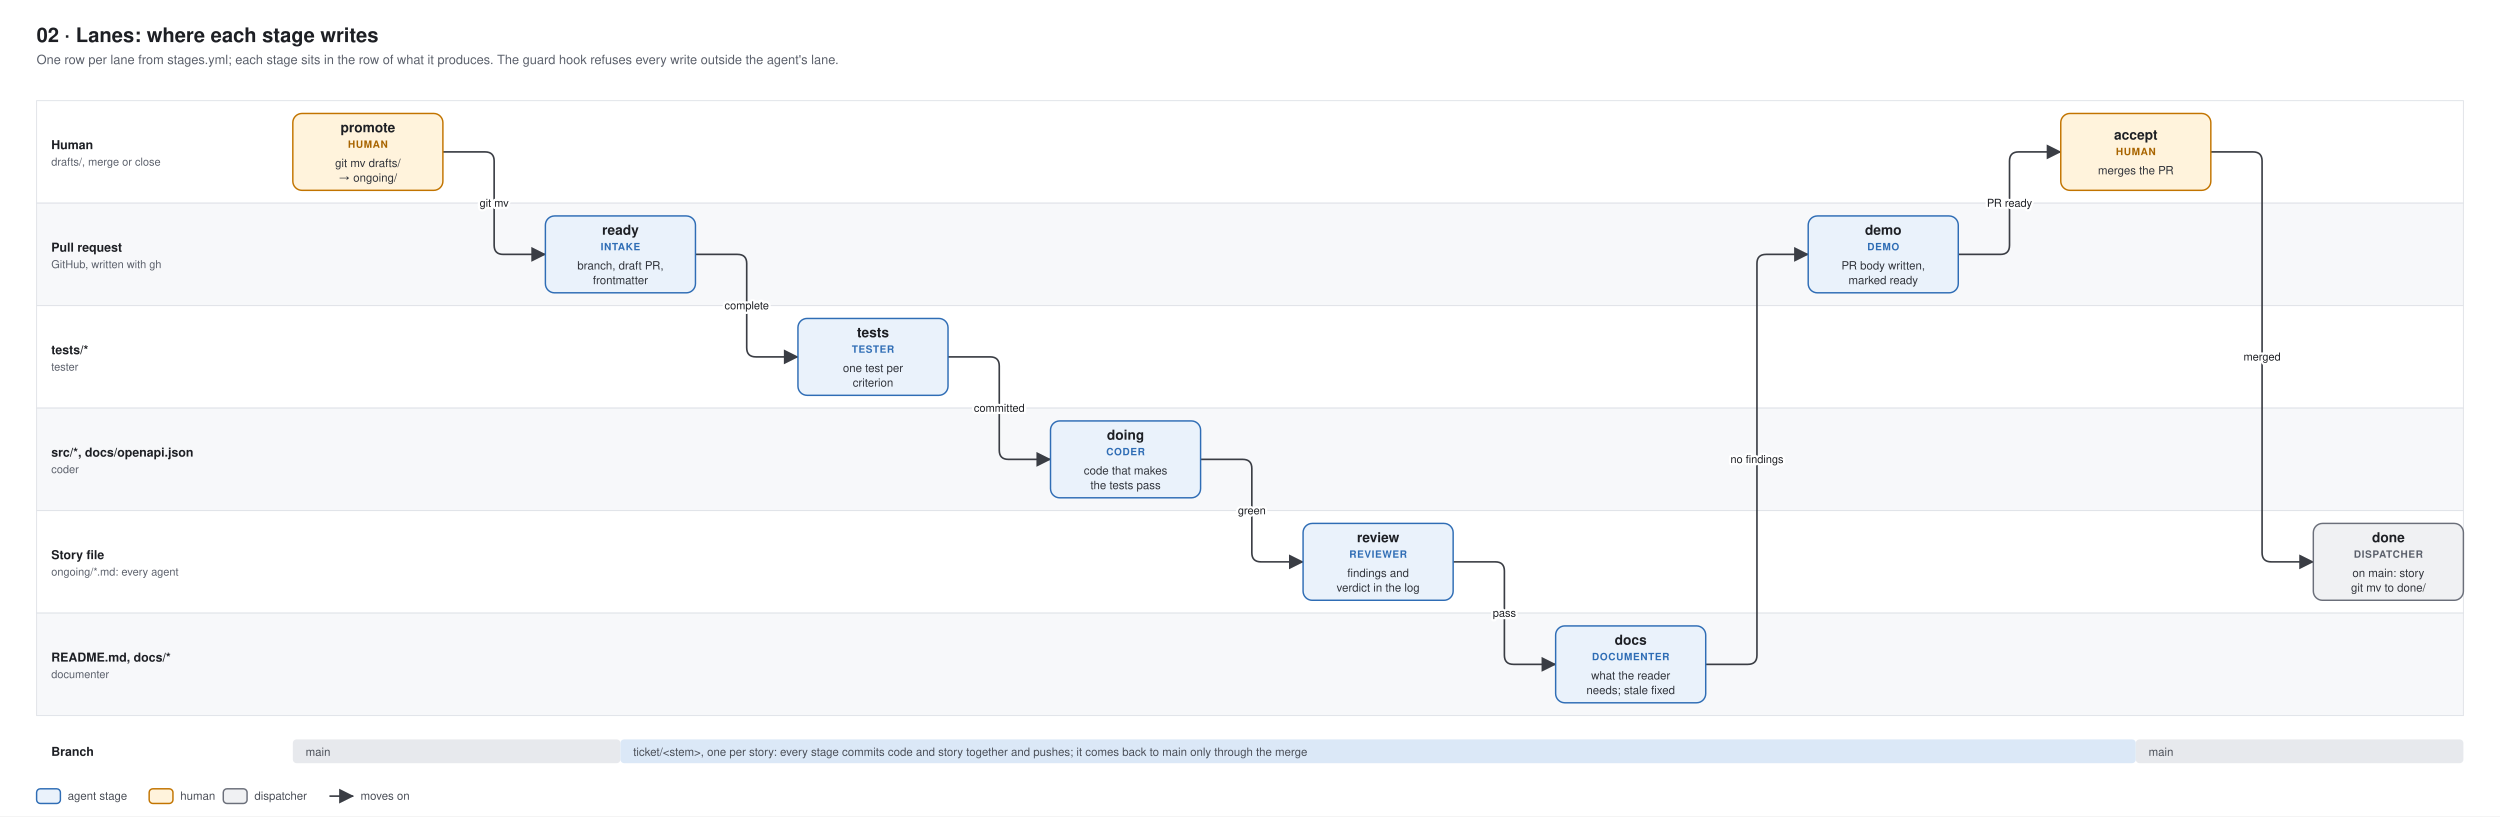
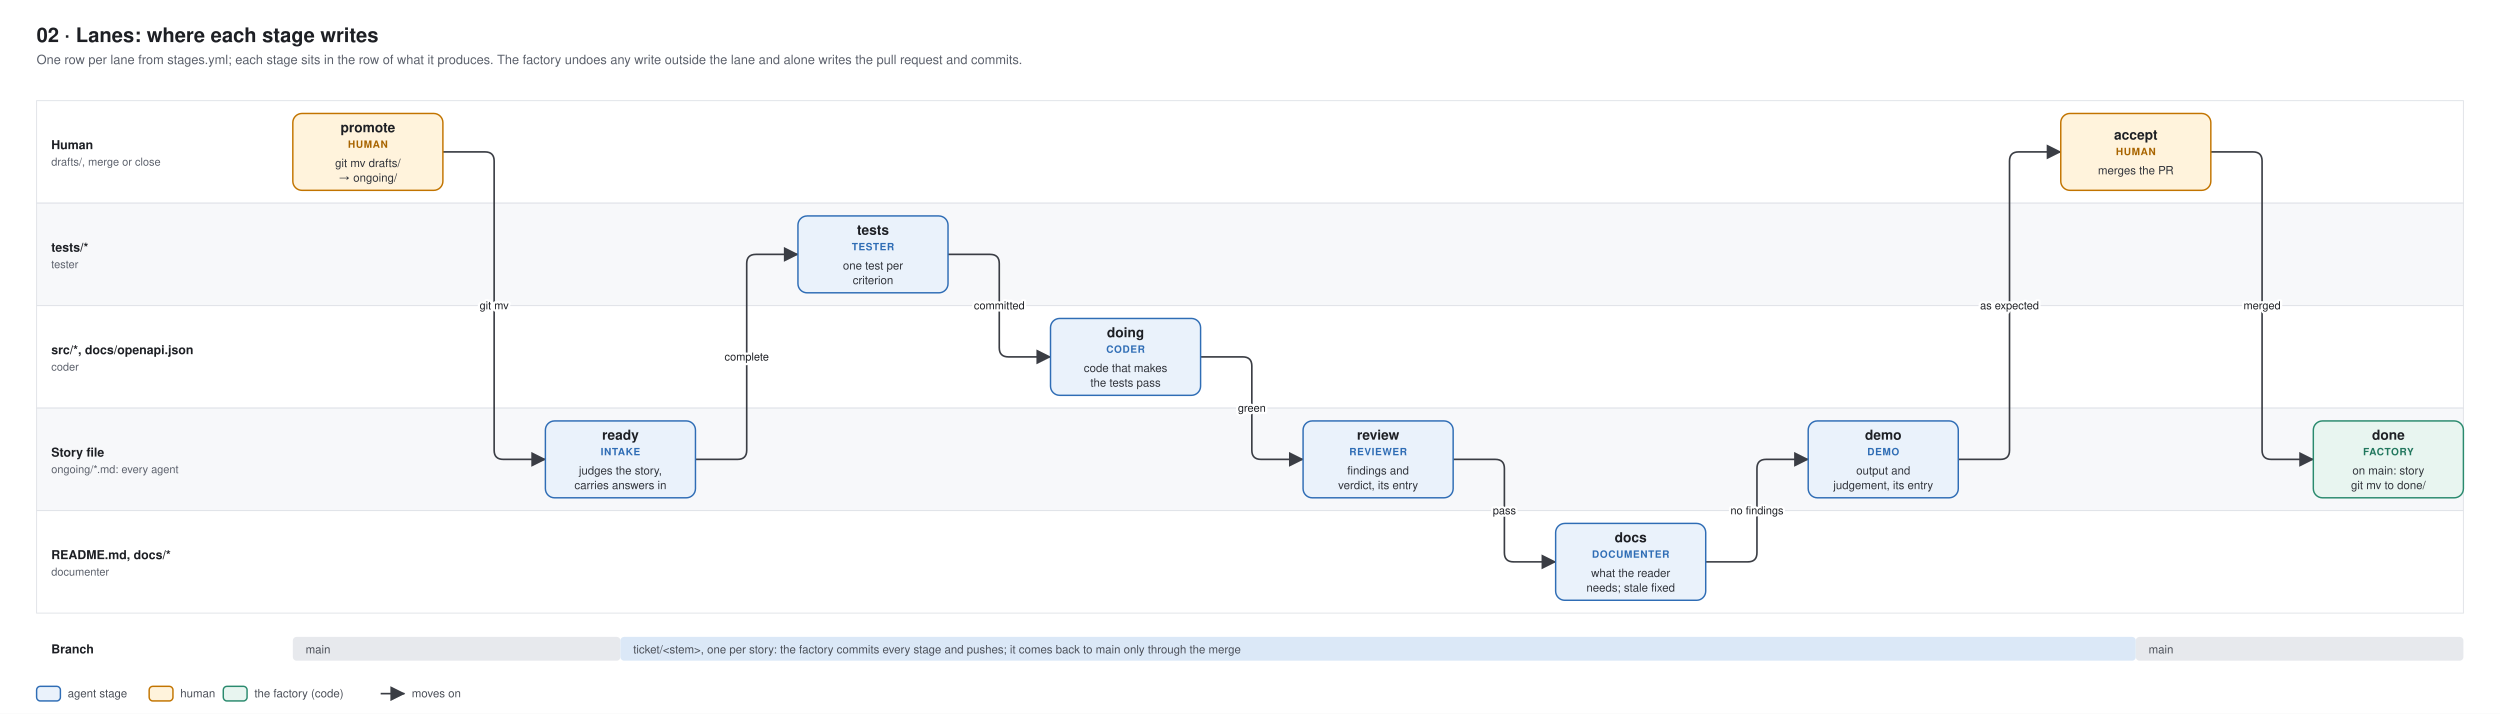
- <svg xmlns="http://www.w3.org/2000/svg" width="2732" height="892" viewBox="0 0 2732 892" font-family="Helvetica, Arial, sans-serif">
+ <svg xmlns="http://www.w3.org/2000/svg" width="2732" height="780" viewBox="0 0 2732 780" font-family="Helvetica, Arial, sans-serif">
  <style>
.bg { fill: #ffffff; }
.title { font: 600 22px Helvetica, Arial, sans-serif; fill: #1d1f24; }
.subtitle { font: 14px Helvetica, Arial, sans-serif; fill: #5b606b; }
.node rect, .node polygon { stroke-width: 1.6; }
.node .t { font: 700 15px Helvetica, Arial, sans-serif; fill: #1d1f24; }
.node .s { font: 600 11px Helvetica, Arial, sans-serif; letter-spacing: 0.06em; }
.node .l { font: 12.5px Helvetica, Arial, sans-serif; fill: #30333a; }
.agent rect, .agent polygon, .agent circle { fill: #eaf2fb; stroke: #2f6db5; }
.agent .s { fill: #2f6db5; }
.human rect, .human polygon, .human circle { fill: #fff3dc; stroke: #c27400; }
.human .s { fill: #a86400; }
.disp rect, .disp polygon, .disp circle { fill: #f0f1f3; stroke: #6b6f7a; }
.disp .s { fill: #5b606b; }
.ask rect, .ask polygon, .ask circle { fill: #f3edfb; stroke: #7a4fb5; }
.ask .s { fill: #7a4fb5; }
.stall rect, .stall polygon, .stall circle { fill: #fcebeb; stroke: #b53a3a; }
.stall .s { fill: #b53a3a; }
.back rect, .back polygon, .back circle { fill: #fdf0e6; stroke: #d0661a; }
.back .s { fill: #b5560f; }
.end rect { fill: #ffffff; stroke: #8a8f99; stroke-dasharray: 5 3; }
.code rect, .code polygon, .code circle { fill: #e8f5f0; stroke: #2a8a6e; }
.code .s { fill: #22775e; }
.quiet rect { fill: #f7f8fa; stroke: #a3a8b2; } .quiet .s { fill: #6b6f7a; }
.lane { fill: #f7f8fa; stroke: #dfe2e7; }
.lane-alt { fill: #ffffff; stroke: #dfe2e7; }
.lane-head { font: 700 13.5px Helvetica, Arial, sans-serif; fill: #1d1f24; }
.lane-note { font: 12px Helvetica, Arial, sans-serif; fill: #5b606b; }
.e { fill: none; stroke-width: 1.8; }
.e-flow { stroke: #3a3d44; }
.e-back { stroke: #d0661a; }
.e-ask { stroke: #7a4fb5; stroke-dasharray: 6 4; }
.e-stall { stroke: #b53a3a; stroke-dasharray: 6 4; }
.lbl { font: 12px Helvetica, Arial, sans-serif; paint-order: stroke; stroke: #ffffff;
       stroke-width: 5px; stroke-linejoin: round; }
.lbl-flow { fill: #1d1f24; } .lbl-back { fill: #a84f0e; }
.lbl-ask { fill: #6a3fa5; } .lbl-stall { fill: #a32f2f; }
.note { font: 12.5px Helvetica, Arial, sans-serif; fill: #4a4e57; }
.note-b { font: 700 12.5px Helvetica, Arial, sans-serif; fill: #1d1f24; }
.mono { font-family: Menlo, Consolas, monospace; }
.trunk { stroke: #3a3d44; } .twig { stroke: #8a8f99; }
.pr-draft { fill: #f7f8fa; stroke: #a3a8b2; } .pr-ready { fill: #fff3dc; stroke: #c27400; }
.band-main { fill: #e7e9ed; } .band-ticket { fill: #dbe8f7; }
.m-flow { fill: #3a3d44; } .m-back { fill: #d0661a; } .m-ask { fill: #7a4fb5; }
.m-stall { fill: #b53a3a; }
@media (prefers-color-scheme: dark) {
  .bg { fill: #0f141a; }
  .title, .node .t, .lane-head, .note-b { fill: #e6edf3; }
  .subtitle, .lane-note { fill: #9da7b3; }
  .node .l, .note { fill: #c9d1d9; }
  .agent rect, .agent polygon, .agent circle { fill: #132a45; stroke: #5b9be6; }
  .agent .s { fill: #7fb2f0; }
  .human rect, .human polygon, .human circle { fill: #3a2a0e; stroke: #e0a33a; }
  .human .s { fill: #f0b85a; }
  .disp rect, .disp polygon, .disp circle { fill: #23282f; stroke: #8b939e; }
  .disp .s { fill: #a8b0bb; }
  .ask rect, .ask polygon, .ask circle { fill: #2a1f40; stroke: #a98be0; }
  .ask .s { fill: #c0a8f0; }
  .stall rect, .stall polygon, .stall circle { fill: #3d1a1c; stroke: #e06c6c; }
  .stall .s { fill: #f08a8a; }
  .back rect, .back polygon, .back circle { fill: #3d2414; stroke: #ef8a3c; }
  .back .s { fill: #f5a466; }
  .code rect, .code polygon, .code circle { fill: #10322a; stroke: #3fb68f; }
  .code .s { fill: #6fd0ad; }
  .quiet rect { fill: #181e26; stroke: #6b7380; } .quiet .s { fill: #9da7b3; }
  .end rect { fill: #0f141a; stroke: #8b939e; }
  .lane { fill: #151b23; stroke: #2a313b; } .lane-alt { fill: #0f141a; stroke: #2a313b; }
  .e-flow { stroke: #c9d1d9; } .e-back { stroke: #ef8a3c; }
  .e-ask { stroke: #a98be0; } .e-stall { stroke: #e06c6c; }
  .m-flow { fill: #c9d1d9; } .m-back { fill: #ef8a3c; } .m-ask { fill: #a98be0; }
  .m-stall { fill: #e06c6c; }
  .lbl { stroke: #0f141a; }
  .lbl-flow { fill: #e6edf3; } .lbl-back { fill: #f5a466; }
  .lbl-ask { fill: #c0a8f0; } .lbl-stall { fill: #f08a8a; }
  .trunk { stroke: #c9d1d9; } .twig { stroke: #6b7380; }
  .pr-draft { fill: #181e26; stroke: #6b7380; } .pr-ready { fill: #3a2a0e; stroke: #e0a33a; }
  .band-main { fill: #23282f; } .band-ticket { fill: #132a45; }
}
</style>
  <defs>
    <marker id="a-flow" viewBox="0 0 10 10" refX="9.5" refY="5" markerWidth="9" markerHeight="9" orient="auto-start-reverse">
      <path class="m-flow" d="M0,0 L10,5 L0,10 z" />
    </marker>
    <marker id="a-back" viewBox="0 0 10 10" refX="9.5" refY="5" markerWidth="9" markerHeight="9" orient="auto-start-reverse">
      <path class="m-back" d="M0,0 L10,5 L0,10 z" />
    </marker>
    <marker id="a-ask" viewBox="0 0 10 10" refX="9.5" refY="5" markerWidth="9" markerHeight="9" orient="auto-start-reverse">
      <path class="m-ask" d="M0,0 L10,5 L0,10 z" />
    </marker>
    <marker id="a-stall" viewBox="0 0 10 10" refX="9.5" refY="5" markerWidth="9" markerHeight="9" orient="auto-start-reverse">
      <path class="m-stall" d="M0,0 L10,5 L0,10 z" />
    </marker>
  </defs>
-   <rect class="bg" width="2732" height="892" />
+   <rect class="bg" width="2732" height="780" />
  <text class="title" x="40" y="46">02 · Lanes: where each stage writes</text>
-   <text class="subtitle" x="40" y="70">One row per lane from stages.yml; each stage sits in the row of what it produces. The guard hook refuses every write outside the agent's lane.</text>
+   <text class="subtitle" x="40" y="70">One row per lane from stages.yml; each stage sits in the row of what it produces. The factory undoes any write outside the lane and alone writes the pull request and commits.</text>
  <rect class="lane-alt" x="40" y="110" width="2652" height="112" />
  <text class="lane-head" x="56" y="163">Human</text>
  <text class="lane-note" x="56" y="181">drafts/, merge or close</text>
  <rect class="lane" x="40" y="222" width="2652" height="112" />
-   <text class="lane-head" x="56" y="275">Pull request</text>
-   <text class="lane-note" x="56" y="293">GitHub, written with gh</text>
+   <text class="lane-head" x="56" y="275">tests/*</text>
+   <text class="lane-note" x="56" y="293">tester</text>
  <rect class="lane-alt" x="40" y="334" width="2652" height="112" />
-   <text class="lane-head" x="56" y="387">tests/*</text>
-   <text class="lane-note" x="56" y="405">tester</text>
+   <text class="lane-head" x="56" y="387">src/*, docs/openapi.json</text>
+   <text class="lane-note" x="56" y="405">coder</text>
  <rect class="lane" x="40" y="446" width="2652" height="112" />
-   <text class="lane-head" x="56" y="499">src/*, docs/openapi.json</text>
-   <text class="lane-note" x="56" y="517">coder</text>
+   <text class="lane-head" x="56" y="499">Story file</text>
+   <text class="lane-note" x="56" y="517">ongoing/*.md: every agent</text>
  <rect class="lane-alt" x="40" y="558" width="2652" height="112" />
-   <text class="lane-head" x="56" y="611">Story file</text>
-   <text class="lane-note" x="56" y="629">ongoing/*.md: every agent</text>
-   <rect class="lane" x="40" y="670" width="2652" height="112" />
-   <text class="lane-head" x="56" y="723">README.md, docs/*</text>
-   <text class="lane-note" x="56" y="741">documenter</text>
-   <rect x="320" y="808" width="358" height="26" rx="4" class="band-main" />
-   <rect x="678" y="808" width="1656" height="26" rx="4" class="band-ticket" />
-   <rect x="2334" y="808" width="358" height="26" rx="4" class="band-main" />
-   <text class="lane-head" x="56" y="826">Branch</text>
-   <text class="note" x="334" y="826">main</text>
-   <text class="note" x="692" y="826">ticket/&lt;stem&gt;, one per story: every stage commits code and story together and pushes; it comes back to main only through the merge</text>
-   <text class="note" x="2348" y="826">main</text>
-   <g class="node agent">
-     <rect x="40" y="862" width="26" height="16" rx="4" />
-   </g>
-   <text class="note" x="74" y="874">agent stage</text>
+   <text class="lane-head" x="56" y="611">README.md, docs/*</text>
+   <text class="lane-note" x="56" y="629">documenter</text>
+   <rect x="320" y="696" width="358" height="26" rx="4" class="band-main" />
+   <rect x="678" y="696" width="1656" height="26" rx="4" class="band-ticket" />
+   <rect x="2334" y="696" width="358" height="26" rx="4" class="band-main" />
+   <text class="lane-head" x="56" y="714">Branch</text>
+   <text class="note" x="334" y="714">main</text>
+   <text class="note" x="692" y="714">ticket/&lt;stem&gt;, one per story: the factory commits every stage and pushes; it comes back to main only through the merge</text>
+   <text class="note" x="2348" y="714">main</text>
+   <g class="node agent">
+     <rect x="40" y="750" width="26" height="16" rx="4" />
+   </g>
+   <text class="note" x="74" y="762">agent stage</text>
  <g class="node human">
-     <rect x="163" y="862" width="26" height="16" rx="4" />
-   </g>
-   <text class="note" x="197" y="874">human</text>
-   <g class="node disp">
-     <rect x="244" y="862" width="26" height="16" rx="4" />
-   </g>
-   <text class="note" x="278" y="874">dispatcher</text>
-   <path class="e e-flow" d="M 360 870 L 386 870" marker-end="url(#a-flow)" />
-   <text class="note" x="394" y="874">moves on</text>
-   <path class="e e-flow" d="M 484 166 L 530 166 Q 540 166 540 176 L 540 268 Q 540 278 550 278 L 596 278" marker-end="url(#a-flow)" />
-   <path class="e e-flow" d="M 760 278 L 806 278 Q 816 278 816 288 L 816 380 Q 816 390 826 390 L 872 390" marker-end="url(#a-flow)" />
-   <path class="e e-flow" d="M 1036 390 L 1082 390 Q 1092 390 1092 400 L 1092 492 Q 1092 502 1102 502 L 1148 502" marker-end="url(#a-flow)" />
-   <path class="e e-flow" d="M 1312 502 L 1358 502 Q 1368 502 1368 512 L 1368 604 Q 1368 614 1378 614 L 1424 614" marker-end="url(#a-flow)" />
-   <path class="e e-flow" d="M 1588 614 L 1634 614 Q 1644 614 1644 624 L 1644 716 Q 1644 726 1654 726 L 1700 726" marker-end="url(#a-flow)" />
-   <path class="e e-flow" d="M 1864 726 L 1910 726 Q 1920 726 1920 716 L 1920 288 Q 1920 278 1930 278 L 1976 278" marker-end="url(#a-flow)" />
-   <path class="e e-flow" d="M 2140 278 L 2186 278 Q 2196 278 2196 268 L 2196 176 Q 2196 166 2206 166 L 2252 166" marker-end="url(#a-flow)" />
-   <path class="e e-flow" d="M 2416 166 L 2462 166 Q 2472 166 2472 176 L 2472 604 Q 2472 614 2482 614 L 2528 614" marker-end="url(#a-flow)" />
+     <rect x="163" y="750" width="26" height="16" rx="4" />
+   </g>
+   <text class="note" x="197" y="762">human</text>
+   <g class="node code">
+     <rect x="244" y="750" width="26" height="16" rx="4" />
+   </g>
+   <text class="note" x="278" y="762">the factory (code)</text>
+   <path class="e e-flow" d="M 416 758 L 442 758" marker-end="url(#a-flow)" />
+   <text class="note" x="450" y="762">moves on</text>
+   <path class="e e-flow" d="M 484 166 L 530 166 Q 540 166 540 176 L 540 492 Q 540 502 550 502 L 596 502" marker-end="url(#a-flow)" />
+   <path class="e e-flow" d="M 760 502 L 806 502 Q 816 502 816 492 L 816 288 Q 816 278 826 278 L 872 278" marker-end="url(#a-flow)" />
+   <path class="e e-flow" d="M 1036 278 L 1082 278 Q 1092 278 1092 288 L 1092 380 Q 1092 390 1102 390 L 1148 390" marker-end="url(#a-flow)" />
+   <path class="e e-flow" d="M 1312 390 L 1358 390 Q 1368 390 1368 400 L 1368 492 Q 1368 502 1378 502 L 1424 502" marker-end="url(#a-flow)" />
+   <path class="e e-flow" d="M 1588 502 L 1634 502 Q 1644 502 1644 512 L 1644 604 Q 1644 614 1654 614 L 1700 614" marker-end="url(#a-flow)" />
+   <path class="e e-flow" d="M 1864 614 L 1910 614 Q 1920 614 1920 604 L 1920 512 Q 1920 502 1930 502 L 1976 502" marker-end="url(#a-flow)" />
+   <path class="e e-flow" d="M 2140 502 L 2186 502 Q 2196 502 2196 492 L 2196 176 Q 2196 166 2206 166 L 2252 166" marker-end="url(#a-flow)" />
+   <path class="e e-flow" d="M 2416 166 L 2462 166 Q 2472 166 2472 176 L 2472 492 Q 2472 502 2482 502 L 2528 502" marker-end="url(#a-flow)" />
  <g class="node human">
    <rect x="320" y="124" width="164" height="84" rx="10" />
    <text class="t" x="402" y="144.5" text-anchor="middle">promote</text>
    <text class="s" x="402" y="161.5" text-anchor="middle">HUMAN</text>
    <text class="l" x="402" y="182.5" text-anchor="middle">git mv drafts/</text>
    <text class="l" x="402" y="198.5" text-anchor="middle">→ ongoing/</text>
  </g>
  <g class="node agent">
-     <rect x="596" y="236" width="164" height="84" rx="10" />
-     <text class="t" x="678" y="256.5" text-anchor="middle">ready</text>
-     <text class="s" x="678" y="273.5" text-anchor="middle">INTAKE</text>
-     <text class="l" x="678" y="294.5" text-anchor="middle">branch, draft PR,</text>
-     <text class="l" x="678" y="310.5" text-anchor="middle">frontmatter</text>
-   </g>
-   <g class="node agent">
-     <rect x="872" y="348" width="164" height="84" rx="10" />
-     <text class="t" x="954" y="368.5" text-anchor="middle">tests</text>
-     <text class="s" x="954" y="385.5" text-anchor="middle">TESTER</text>
-     <text class="l" x="954" y="406.5" text-anchor="middle">one test per</text>
-     <text class="l" x="954" y="422.5" text-anchor="middle">criterion</text>
-   </g>
-   <g class="node agent">
-     <rect x="1148" y="460" width="164" height="84" rx="10" />
-     <text class="t" x="1230" y="480.5" text-anchor="middle">doing</text>
-     <text class="s" x="1230" y="497.5" text-anchor="middle">CODER</text>
-     <text class="l" x="1230" y="518.5" text-anchor="middle">code that makes</text>
-     <text class="l" x="1230" y="534.5" text-anchor="middle">the tests pass</text>
-   </g>
-   <g class="node agent">
-     <rect x="1424" y="572" width="164" height="84" rx="10" />
-     <text class="t" x="1506" y="592.5" text-anchor="middle">review</text>
-     <text class="s" x="1506" y="609.5" text-anchor="middle">REVIEWER</text>
-     <text class="l" x="1506" y="630.5" text-anchor="middle">findings and</text>
-     <text class="l" x="1506" y="646.5" text-anchor="middle">verdict in the log</text>
-   </g>
-   <g class="node agent">
-     <rect x="1700" y="684" width="164" height="84" rx="10" />
-     <text class="t" x="1782" y="704.5" text-anchor="middle">docs</text>
-     <text class="s" x="1782" y="721.5" text-anchor="middle">DOCUMENTER</text>
-     <text class="l" x="1782" y="742.5" text-anchor="middle">what the reader</text>
-     <text class="l" x="1782" y="758.5" text-anchor="middle">needs; stale fixed</text>
-   </g>
-   <g class="node agent">
-     <rect x="1976" y="236" width="164" height="84" rx="10" />
-     <text class="t" x="2058" y="256.5" text-anchor="middle">demo</text>
-     <text class="s" x="2058" y="273.5" text-anchor="middle">DEMO</text>
-     <text class="l" x="2058" y="294.5" text-anchor="middle">PR body written,</text>
-     <text class="l" x="2058" y="310.5" text-anchor="middle">marked ready</text>
+     <rect x="596" y="460" width="164" height="84" rx="10" />
+     <text class="t" x="678" y="480.5" text-anchor="middle">ready</text>
+     <text class="s" x="678" y="497.5" text-anchor="middle">INTAKE</text>
+     <text class="l" x="678" y="518.5" text-anchor="middle">judges the story,</text>
+     <text class="l" x="678" y="534.5" text-anchor="middle">carries answers in</text>
+   </g>
+   <g class="node agent">
+     <rect x="872" y="236" width="164" height="84" rx="10" />
+     <text class="t" x="954" y="256.5" text-anchor="middle">tests</text>
+     <text class="s" x="954" y="273.5" text-anchor="middle">TESTER</text>
+     <text class="l" x="954" y="294.5" text-anchor="middle">one test per</text>
+     <text class="l" x="954" y="310.5" text-anchor="middle">criterion</text>
+   </g>
+   <g class="node agent">
+     <rect x="1148" y="348" width="164" height="84" rx="10" />
+     <text class="t" x="1230" y="368.5" text-anchor="middle">doing</text>
+     <text class="s" x="1230" y="385.5" text-anchor="middle">CODER</text>
+     <text class="l" x="1230" y="406.5" text-anchor="middle">code that makes</text>
+     <text class="l" x="1230" y="422.5" text-anchor="middle">the tests pass</text>
+   </g>
+   <g class="node agent">
+     <rect x="1424" y="460" width="164" height="84" rx="10" />
+     <text class="t" x="1506" y="480.5" text-anchor="middle">review</text>
+     <text class="s" x="1506" y="497.5" text-anchor="middle">REVIEWER</text>
+     <text class="l" x="1506" y="518.5" text-anchor="middle">findings and</text>
+     <text class="l" x="1506" y="534.5" text-anchor="middle">verdict, its entry</text>
+   </g>
+   <g class="node agent">
+     <rect x="1700" y="572" width="164" height="84" rx="10" />
+     <text class="t" x="1782" y="592.5" text-anchor="middle">docs</text>
+     <text class="s" x="1782" y="609.5" text-anchor="middle">DOCUMENTER</text>
+     <text class="l" x="1782" y="630.5" text-anchor="middle">what the reader</text>
+     <text class="l" x="1782" y="646.5" text-anchor="middle">needs; stale fixed</text>
+   </g>
+   <g class="node agent">
+     <rect x="1976" y="460" width="164" height="84" rx="10" />
+     <text class="t" x="2058" y="480.5" text-anchor="middle">demo</text>
+     <text class="s" x="2058" y="497.5" text-anchor="middle">DEMO</text>
+     <text class="l" x="2058" y="518.5" text-anchor="middle">output and</text>
+     <text class="l" x="2058" y="534.5" text-anchor="middle">judgement, its entry</text>
  </g>
  <g class="node human">
    <rect x="2252" y="124" width="164" height="84" rx="10" />
    <text class="t" x="2334" y="152.5" text-anchor="middle">accept</text>
    <text class="s" x="2334" y="169.5" text-anchor="middle">HUMAN</text>
    <text class="l" x="2334" y="190.5" text-anchor="middle">merges the PR</text>
  </g>
-   <g class="node disp">
-     <rect x="2528" y="572" width="164" height="84" rx="10" />
-     <text class="t" x="2610" y="592.5" text-anchor="middle">done</text>
-     <text class="s" x="2610" y="609.5" text-anchor="middle">DISPATCHER</text>
-     <text class="l" x="2610" y="630.5" text-anchor="middle">on main: story</text>
-     <text class="l" x="2610" y="646.5" text-anchor="middle">git mv to done/</text>
-   </g>
-   <text class="lbl lbl-flow" text-anchor="middle">
-     <tspan x="540" y="226">git mv</tspan>
-   </text>
-   <text class="lbl lbl-flow" text-anchor="middle">
-     <tspan x="816" y="338">complete</tspan>
-   </text>
-   <text class="lbl lbl-flow" text-anchor="middle">
-     <tspan x="1092" y="450">committed</tspan>
-   </text>
-   <text class="lbl lbl-flow" text-anchor="middle">
-     <tspan x="1368" y="562">green</tspan>
-   </text>
-   <text class="lbl lbl-flow" text-anchor="middle">
-     <tspan x="1644" y="674">pass</tspan>
-   </text>
-   <text class="lbl lbl-flow" text-anchor="middle">
-     <tspan x="1920" y="506">no findings</tspan>
-   </text>
-   <text class="lbl lbl-flow" text-anchor="middle">
-     <tspan x="2196" y="226">PR ready</tspan>
-   </text>
-   <text class="lbl lbl-flow" text-anchor="middle">
-     <tspan x="2472" y="394">merged</tspan>
+   <g class="node code">
+     <rect x="2528" y="460" width="164" height="84" rx="10" />
+     <text class="t" x="2610" y="480.5" text-anchor="middle">done</text>
+     <text class="s" x="2610" y="497.5" text-anchor="middle">FACTORY</text>
+     <text class="l" x="2610" y="518.5" text-anchor="middle">on main: story</text>
+     <text class="l" x="2610" y="534.5" text-anchor="middle">git mv to done/</text>
+   </g>
+   <text class="lbl lbl-flow" text-anchor="middle">
+     <tspan x="540" y="338">git mv</tspan>
+   </text>
+   <text class="lbl lbl-flow" text-anchor="middle">
+     <tspan x="816" y="394">complete</tspan>
+   </text>
+   <text class="lbl lbl-flow" text-anchor="middle">
+     <tspan x="1092" y="338">committed</tspan>
+   </text>
+   <text class="lbl lbl-flow" text-anchor="middle">
+     <tspan x="1368" y="450">green</tspan>
+   </text>
+   <text class="lbl lbl-flow" text-anchor="middle">
+     <tspan x="1644" y="562">pass</tspan>
+   </text>
+   <text class="lbl lbl-flow" text-anchor="middle">
+     <tspan x="1920" y="562">no findings</tspan>
+   </text>
+   <text class="lbl lbl-flow" text-anchor="middle">
+     <tspan x="2196" y="338">as expected</tspan>
+   </text>
+   <text class="lbl lbl-flow" text-anchor="middle">
+     <tspan x="2472" y="338">merged</tspan>
  </text>
</svg>
